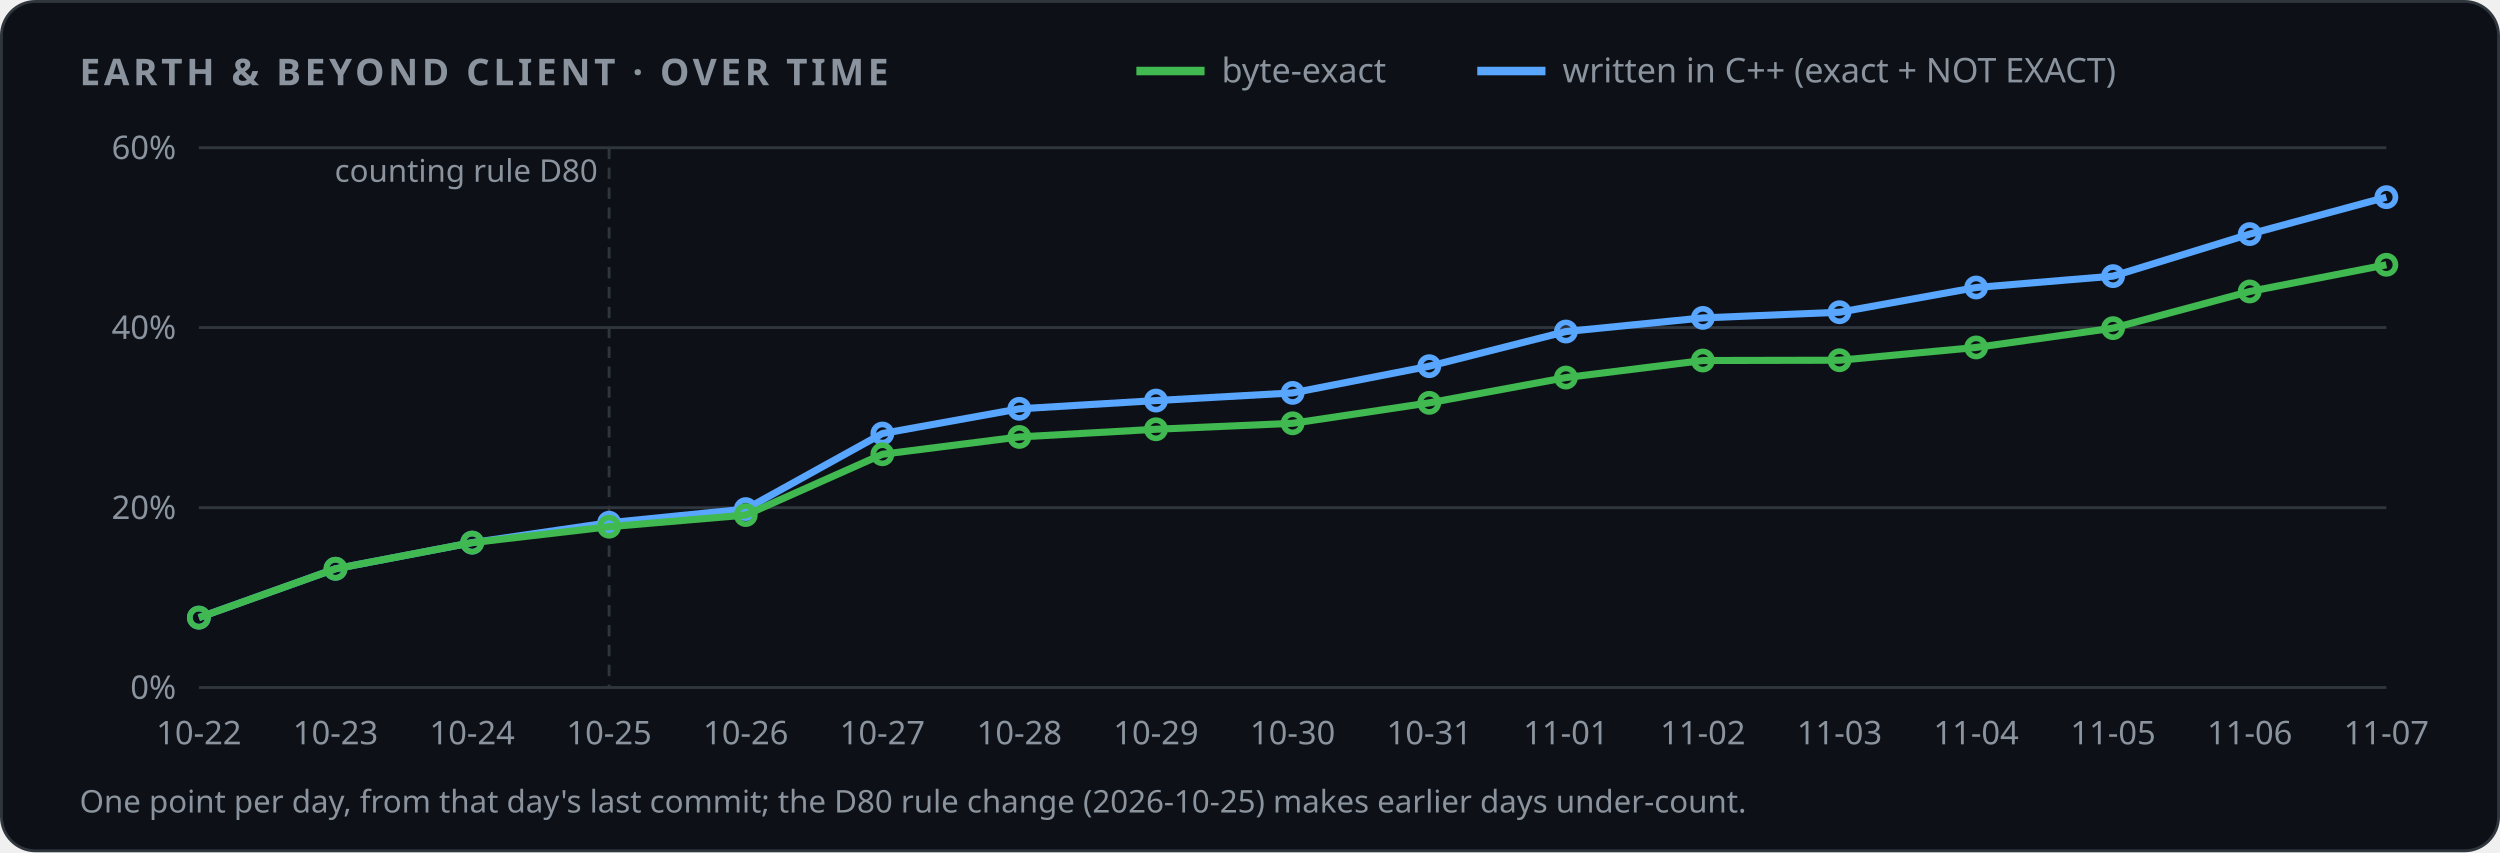
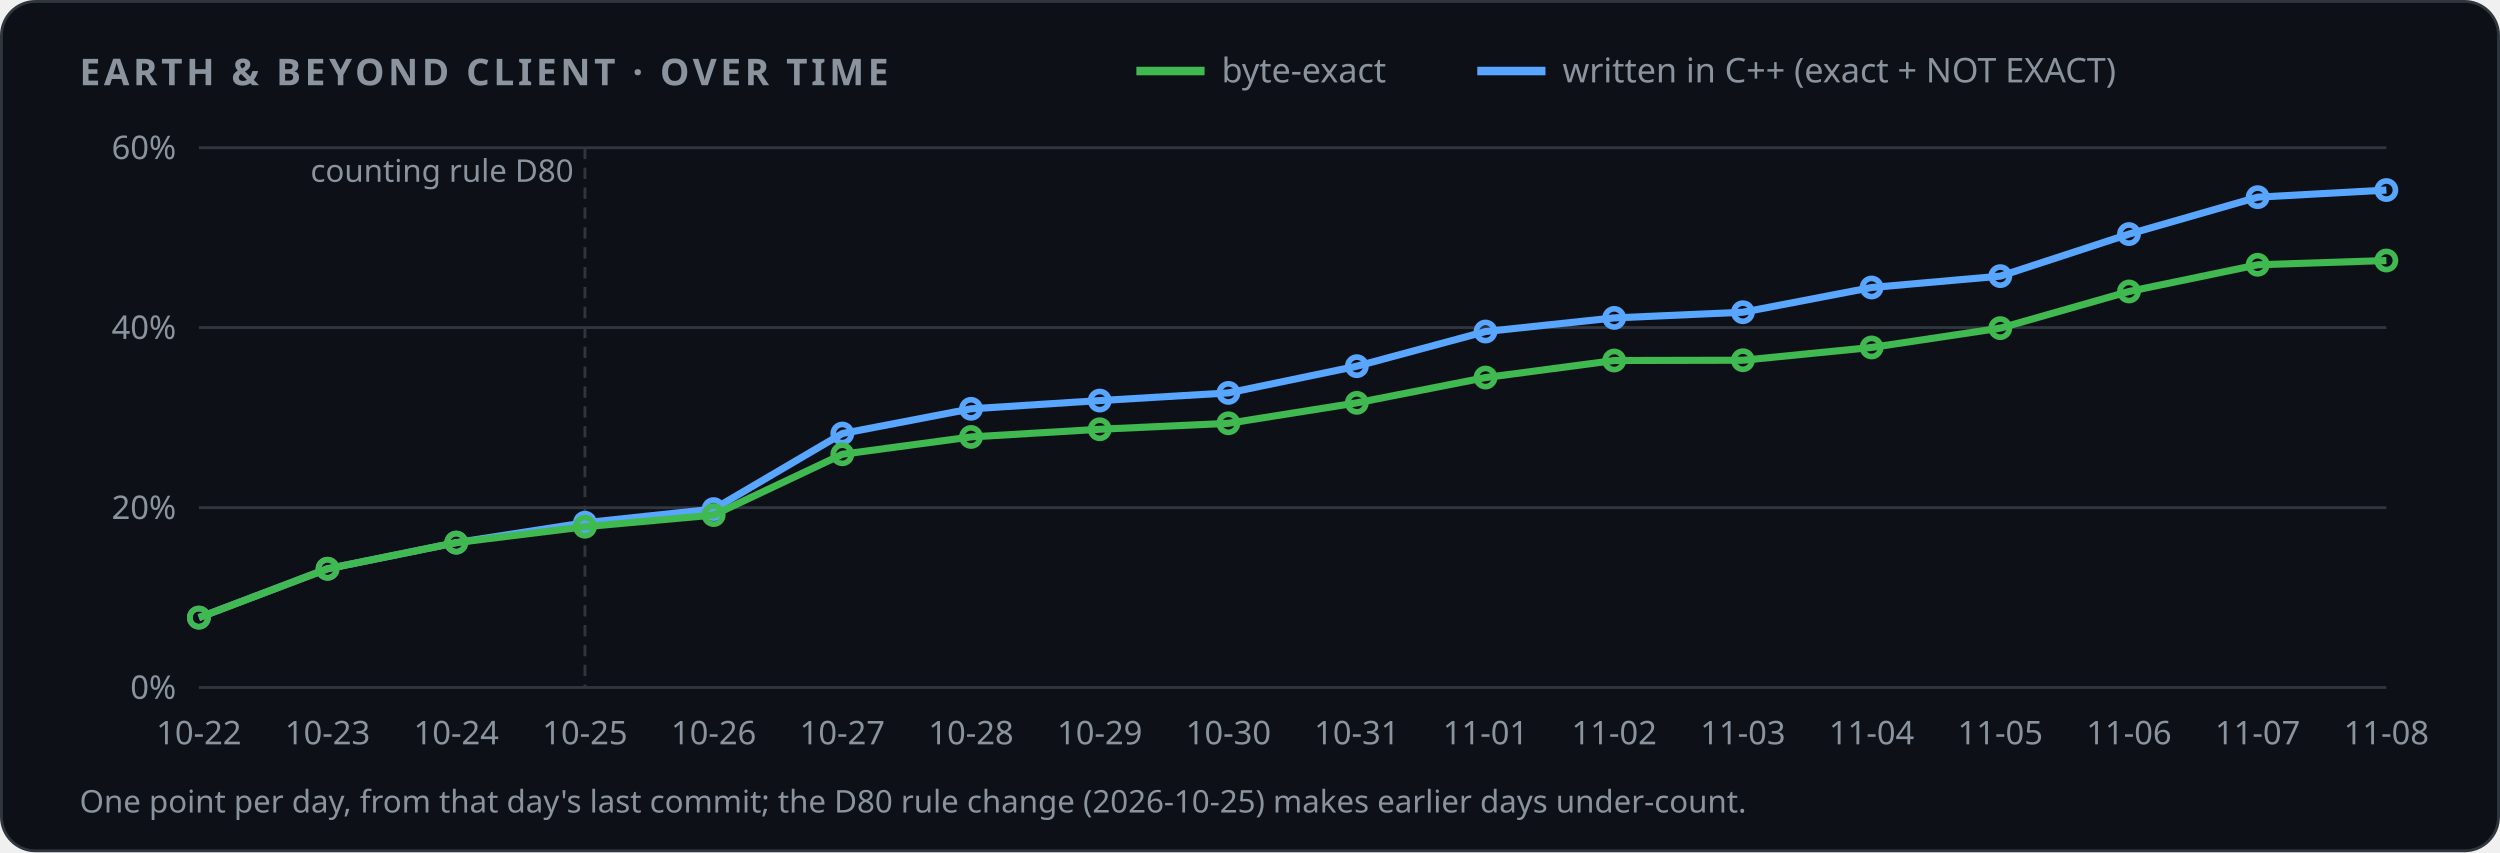
<svg xmlns="http://www.w3.org/2000/svg" width="880" height="300" viewBox="0 0 880 300" role="img" aria-labelledby="title desc">
  <style>
    .card { fill: #0d1117; stroke: #30363d; } .strong { fill: #f0f6fc; } .muted { fill: #8b949e; }
    .grid { stroke: #30363d; } .up { fill: #3fb950; } .down { fill: #f85149; }
    .s-exact { fill: #3fb950; } .s-notexact { fill: #d29922; } .s-stub { fill: #a371f7; }
    .s-third { fill: #238636; } .s-linker { fill: #1b4d2b; } .s-unattr { fill: #30363d; }
    .l-exact { stroke: #3fb950; } .l-written { stroke: #58a6ff; }
    @media (prefers-color-scheme: light) {
      .card { fill: #ffffff; stroke: #d0d7de; } .strong { fill: #1f2328; } .muted { fill: #59636e; }
      .grid { stroke: #d0d7de; } .up { fill: #1a7f37; } .down { fill: #cf222e; }
      .s-exact { fill: #1a7f37; } .s-third { fill: #4ac26b; } .s-linker { fill: #aceebb; } .s-unattr { fill: #d0d7de; }
      .l-exact { stroke: #1a7f37; } .l-written { stroke: #0969da; }
    }
  </style>
  <rect class="card" x="0.5" y="0.5" width="879" height="299" rx="12" />
  <g font-family="-apple-system,BlinkMacSystemFont,'Segoe UI','Noto Sans',Helvetica,Arial,sans-serif">
    <text x="28" y="30" class="muted" font-size="13" font-weight="600" letter-spacing="1.3">EARTH &amp; BEYOND CLIENT · OVER TIME</text>
    <line x1="400" x2="424" y1="25" y2="25" class="l-exact" stroke-width="3" />
    <text x="430" y="29" class="muted" font-size="12">byte-exact</text>
    <line x1="520" x2="544" y1="25" y2="25" class="l-written" stroke-width="3" />
    <text x="550" y="29" class="muted" font-size="12">written in C++ (exact + NOT EXACT)</text>
    <line x1="70" x2="840" y1="242.0" y2="242.0" class="grid" />
    <text x="62" y="246.0" class="muted" font-size="11.5" text-anchor="end">0%</text>
    <line x1="70" x2="840" y1="178.7" y2="178.7" class="grid" />
    <text x="62" y="182.7" class="muted" font-size="11.5" text-anchor="end">20%</text>
    <line x1="70" x2="840" y1="115.3" y2="115.3" class="grid" />
    <text x="62" y="119.3" class="muted" font-size="11.5" text-anchor="end">40%</text>
    <line x1="70" x2="840" y1="52.0" y2="52.0" class="grid" />
    <text x="62" y="56.0" class="muted" font-size="11.5" text-anchor="end">60%</text>
    <text x="70.0" y="262" class="muted" font-size="11.5" text-anchor="middle">10-22</text>
-     <text x="118.1" y="262" class="muted" font-size="11.5" text-anchor="middle">10-23</text>
-     <text x="166.2" y="262" class="muted" font-size="11.5" text-anchor="middle">10-24</text>
-     <text x="214.4" y="262" class="muted" font-size="11.5" text-anchor="middle">10-25</text>
-     <text x="262.5" y="262" class="muted" font-size="11.5" text-anchor="middle">10-26</text>
-     <text x="310.6" y="262" class="muted" font-size="11.5" text-anchor="middle">10-27</text>
-     <text x="358.8" y="262" class="muted" font-size="11.5" text-anchor="middle">10-28</text>
-     <text x="406.9" y="262" class="muted" font-size="11.5" text-anchor="middle">10-29</text>
-     <text x="455.0" y="262" class="muted" font-size="11.5" text-anchor="middle">10-30</text>
-     <text x="503.1" y="262" class="muted" font-size="11.5" text-anchor="middle">10-31</text>
-     <text x="551.2" y="262" class="muted" font-size="11.5" text-anchor="middle">11-01</text>
-     <text x="599.4" y="262" class="muted" font-size="11.5" text-anchor="middle">11-02</text>
-     <text x="647.5" y="262" class="muted" font-size="11.5" text-anchor="middle">11-03</text>
-     <text x="695.6" y="262" class="muted" font-size="11.5" text-anchor="middle">11-04</text>
-     <text x="743.8" y="262" class="muted" font-size="11.5" text-anchor="middle">11-05</text>
-     <text x="791.9" y="262" class="muted" font-size="11.5" text-anchor="middle">11-06</text>
-     <text x="840.0" y="262" class="muted" font-size="11.5" text-anchor="middle">11-07</text>
-     <line x1="214.4" x2="214.4" y1="52" y2="242" class="grid" stroke-dasharray="4 3" />
-     <text x="210.4" y="64" class="muted" font-size="11" text-anchor="end">counting rule D80</text>
-     <polyline points="70.0,217.4 118.1,200.2 166.2,191.0 214.4,184.0 262.5,179.2 310.6,152.6 358.8,143.9 406.9,141.0 455.0,138.3 503.1,128.9 551.2,116.7 599.4,111.9 647.5,109.9 695.6,101.2 743.8,97.2 791.9,82.4 840.0,69.4" fill="none" class="l-written" stroke-width="2.5" stroke-linejoin="round" />
+     <text x="115.3" y="262" class="muted" font-size="11.5" text-anchor="middle">10-23</text>
+     <text x="160.6" y="262" class="muted" font-size="11.5" text-anchor="middle">10-24</text>
+     <text x="205.9" y="262" class="muted" font-size="11.5" text-anchor="middle">10-25</text>
+     <text x="251.2" y="262" class="muted" font-size="11.5" text-anchor="middle">10-26</text>
+     <text x="296.5" y="262" class="muted" font-size="11.5" text-anchor="middle">10-27</text>
+     <text x="341.8" y="262" class="muted" font-size="11.5" text-anchor="middle">10-28</text>
+     <text x="387.1" y="262" class="muted" font-size="11.5" text-anchor="middle">10-29</text>
+     <text x="432.4" y="262" class="muted" font-size="11.5" text-anchor="middle">10-30</text>
+     <text x="477.6" y="262" class="muted" font-size="11.5" text-anchor="middle">10-31</text>
+     <text x="522.9" y="262" class="muted" font-size="11.5" text-anchor="middle">11-01</text>
+     <text x="568.2" y="262" class="muted" font-size="11.5" text-anchor="middle">11-02</text>
+     <text x="613.5" y="262" class="muted" font-size="11.5" text-anchor="middle">11-03</text>
+     <text x="658.8" y="262" class="muted" font-size="11.5" text-anchor="middle">11-04</text>
+     <text x="704.1" y="262" class="muted" font-size="11.5" text-anchor="middle">11-05</text>
+     <text x="749.4" y="262" class="muted" font-size="11.5" text-anchor="middle">11-06</text>
+     <text x="794.7" y="262" class="muted" font-size="11.5" text-anchor="middle">11-07</text>
+     <text x="840.0" y="262" class="muted" font-size="11.5" text-anchor="middle">11-08</text>
+     <line x1="205.9" x2="205.9" y1="52" y2="242" class="grid" stroke-dasharray="4 3" />
+     <text x="201.9" y="64" class="muted" font-size="11" text-anchor="end">counting rule D80</text>
+     <polyline points="70.0,217.4 115.3,200.2 160.6,191.0 205.9,184.0 251.2,179.2 296.5,152.6 341.8,143.9 387.1,141.0 432.4,138.3 477.6,128.9 522.9,116.7 568.2,111.9 613.5,109.9 658.8,101.2 704.1,97.2 749.4,82.4 794.7,69.4 840.0,66.9" fill="none" class="l-written" stroke-width="2.5" stroke-linejoin="round" />
    <circle cx="70.0" cy="217.4" r="3.2" class="l-written" fill="none" stroke-width="2" />
-     <circle cx="118.1" cy="200.2" r="3.2" class="l-written" fill="none" stroke-width="2" />
-     <circle cx="166.2" cy="191.0" r="3.2" class="l-written" fill="none" stroke-width="2" />
-     <circle cx="214.4" cy="184.0" r="3.2" class="l-written" fill="none" stroke-width="2" />
-     <circle cx="262.5" cy="179.2" r="3.2" class="l-written" fill="none" stroke-width="2" />
-     <circle cx="310.6" cy="152.6" r="3.2" class="l-written" fill="none" stroke-width="2" />
-     <circle cx="358.8" cy="143.9" r="3.2" class="l-written" fill="none" stroke-width="2" />
-     <circle cx="406.9" cy="141.0" r="3.2" class="l-written" fill="none" stroke-width="2" />
-     <circle cx="455.0" cy="138.3" r="3.2" class="l-written" fill="none" stroke-width="2" />
-     <circle cx="503.1" cy="128.9" r="3.2" class="l-written" fill="none" stroke-width="2" />
-     <circle cx="551.2" cy="116.7" r="3.2" class="l-written" fill="none" stroke-width="2" />
-     <circle cx="599.4" cy="111.9" r="3.2" class="l-written" fill="none" stroke-width="2" />
-     <circle cx="647.5" cy="109.9" r="3.2" class="l-written" fill="none" stroke-width="2" />
-     <circle cx="695.6" cy="101.2" r="3.2" class="l-written" fill="none" stroke-width="2" />
-     <circle cx="743.8" cy="97.2" r="3.2" class="l-written" fill="none" stroke-width="2" />
-     <circle cx="791.9" cy="82.4" r="3.2" class="l-written" fill="none" stroke-width="2" />
-     <circle cx="840.0" cy="69.4" r="3.2" class="l-written" fill="none" stroke-width="2" />
-     <polyline points="70.0,217.4 118.1,200.2 166.2,191.0 214.4,185.4 262.5,181.3 310.6,159.9 358.8,153.8 406.9,151.1 455.0,149.0 503.1,141.8 551.2,132.9 599.4,126.9 647.5,126.8 695.6,122.3 743.8,115.5 791.9,102.6 840.0,93.2" fill="none" class="l-exact" stroke-width="2.5" stroke-linejoin="round" />
+     <circle cx="115.3" cy="200.2" r="3.2" class="l-written" fill="none" stroke-width="2" />
+     <circle cx="160.6" cy="191.0" r="3.2" class="l-written" fill="none" stroke-width="2" />
+     <circle cx="205.9" cy="184.0" r="3.2" class="l-written" fill="none" stroke-width="2" />
+     <circle cx="251.2" cy="179.2" r="3.2" class="l-written" fill="none" stroke-width="2" />
+     <circle cx="296.5" cy="152.6" r="3.2" class="l-written" fill="none" stroke-width="2" />
+     <circle cx="341.8" cy="143.9" r="3.2" class="l-written" fill="none" stroke-width="2" />
+     <circle cx="387.1" cy="141.0" r="3.2" class="l-written" fill="none" stroke-width="2" />
+     <circle cx="432.4" cy="138.3" r="3.2" class="l-written" fill="none" stroke-width="2" />
+     <circle cx="477.6" cy="128.9" r="3.2" class="l-written" fill="none" stroke-width="2" />
+     <circle cx="522.9" cy="116.7" r="3.2" class="l-written" fill="none" stroke-width="2" />
+     <circle cx="568.2" cy="111.9" r="3.2" class="l-written" fill="none" stroke-width="2" />
+     <circle cx="613.5" cy="109.9" r="3.2" class="l-written" fill="none" stroke-width="2" />
+     <circle cx="658.8" cy="101.2" r="3.2" class="l-written" fill="none" stroke-width="2" />
+     <circle cx="704.1" cy="97.2" r="3.2" class="l-written" fill="none" stroke-width="2" />
+     <circle cx="749.4" cy="82.4" r="3.2" class="l-written" fill="none" stroke-width="2" />
+     <circle cx="794.7" cy="69.4" r="3.2" class="l-written" fill="none" stroke-width="2" />
+     <circle cx="840.0" cy="66.9" r="3.2" class="l-written" fill="none" stroke-width="2" />
+     <polyline points="70.0,217.4 115.3,200.2 160.6,191.0 205.9,185.4 251.2,181.3 296.5,159.9 341.8,153.8 387.1,151.1 432.4,149.0 477.6,141.8 522.9,132.9 568.2,126.9 613.5,126.8 658.8,122.3 704.1,115.5 749.4,102.6 794.7,93.2 840.0,91.7" fill="none" class="l-exact" stroke-width="2.5" stroke-linejoin="round" />
    <circle cx="70.0" cy="217.4" r="3.2" class="l-exact" fill="none" stroke-width="2" />
-     <circle cx="118.1" cy="200.2" r="3.2" class="l-exact" fill="none" stroke-width="2" />
-     <circle cx="166.2" cy="191.0" r="3.2" class="l-exact" fill="none" stroke-width="2" />
-     <circle cx="214.4" cy="185.4" r="3.2" class="l-exact" fill="none" stroke-width="2" />
-     <circle cx="262.5" cy="181.3" r="3.2" class="l-exact" fill="none" stroke-width="2" />
-     <circle cx="310.6" cy="159.9" r="3.2" class="l-exact" fill="none" stroke-width="2" />
-     <circle cx="358.8" cy="153.8" r="3.2" class="l-exact" fill="none" stroke-width="2" />
-     <circle cx="406.9" cy="151.1" r="3.2" class="l-exact" fill="none" stroke-width="2" />
-     <circle cx="455.0" cy="149.0" r="3.2" class="l-exact" fill="none" stroke-width="2" />
-     <circle cx="503.1" cy="141.8" r="3.2" class="l-exact" fill="none" stroke-width="2" />
-     <circle cx="551.2" cy="132.9" r="3.2" class="l-exact" fill="none" stroke-width="2" />
-     <circle cx="599.4" cy="126.9" r="3.2" class="l-exact" fill="none" stroke-width="2" />
-     <circle cx="647.5" cy="126.8" r="3.2" class="l-exact" fill="none" stroke-width="2" />
-     <circle cx="695.6" cy="122.3" r="3.2" class="l-exact" fill="none" stroke-width="2" />
-     <circle cx="743.8" cy="115.5" r="3.2" class="l-exact" fill="none" stroke-width="2" />
-     <circle cx="791.9" cy="102.6" r="3.2" class="l-exact" fill="none" stroke-width="2" />
-     <circle cx="840.0" cy="93.2" r="3.2" class="l-exact" fill="none" stroke-width="2" />
+     <circle cx="115.3" cy="200.2" r="3.2" class="l-exact" fill="none" stroke-width="2" />
+     <circle cx="160.6" cy="191.0" r="3.2" class="l-exact" fill="none" stroke-width="2" />
+     <circle cx="205.9" cy="185.4" r="3.2" class="l-exact" fill="none" stroke-width="2" />
+     <circle cx="251.2" cy="181.3" r="3.2" class="l-exact" fill="none" stroke-width="2" />
+     <circle cx="296.5" cy="159.9" r="3.2" class="l-exact" fill="none" stroke-width="2" />
+     <circle cx="341.8" cy="153.8" r="3.2" class="l-exact" fill="none" stroke-width="2" />
+     <circle cx="387.1" cy="151.1" r="3.2" class="l-exact" fill="none" stroke-width="2" />
+     <circle cx="432.4" cy="149.0" r="3.2" class="l-exact" fill="none" stroke-width="2" />
+     <circle cx="477.6" cy="141.8" r="3.2" class="l-exact" fill="none" stroke-width="2" />
+     <circle cx="522.9" cy="132.9" r="3.2" class="l-exact" fill="none" stroke-width="2" />
+     <circle cx="568.2" cy="126.9" r="3.2" class="l-exact" fill="none" stroke-width="2" />
+     <circle cx="613.5" cy="126.8" r="3.2" class="l-exact" fill="none" stroke-width="2" />
+     <circle cx="658.8" cy="122.3" r="3.2" class="l-exact" fill="none" stroke-width="2" />
+     <circle cx="704.1" cy="115.5" r="3.2" class="l-exact" fill="none" stroke-width="2" />
+     <circle cx="749.4" cy="102.6" r="3.2" class="l-exact" fill="none" stroke-width="2" />
+     <circle cx="794.7" cy="93.2" r="3.2" class="l-exact" fill="none" stroke-width="2" />
+     <circle cx="840.0" cy="91.7" r="3.2" class="l-exact" fill="none" stroke-width="2" />
    <text x="28" y="286" class="muted" font-size="11">One point per day, from that day's last commit; the D80 rule change (2026-10-25) makes earlier days under-count.</text>
  </g>
</svg>
